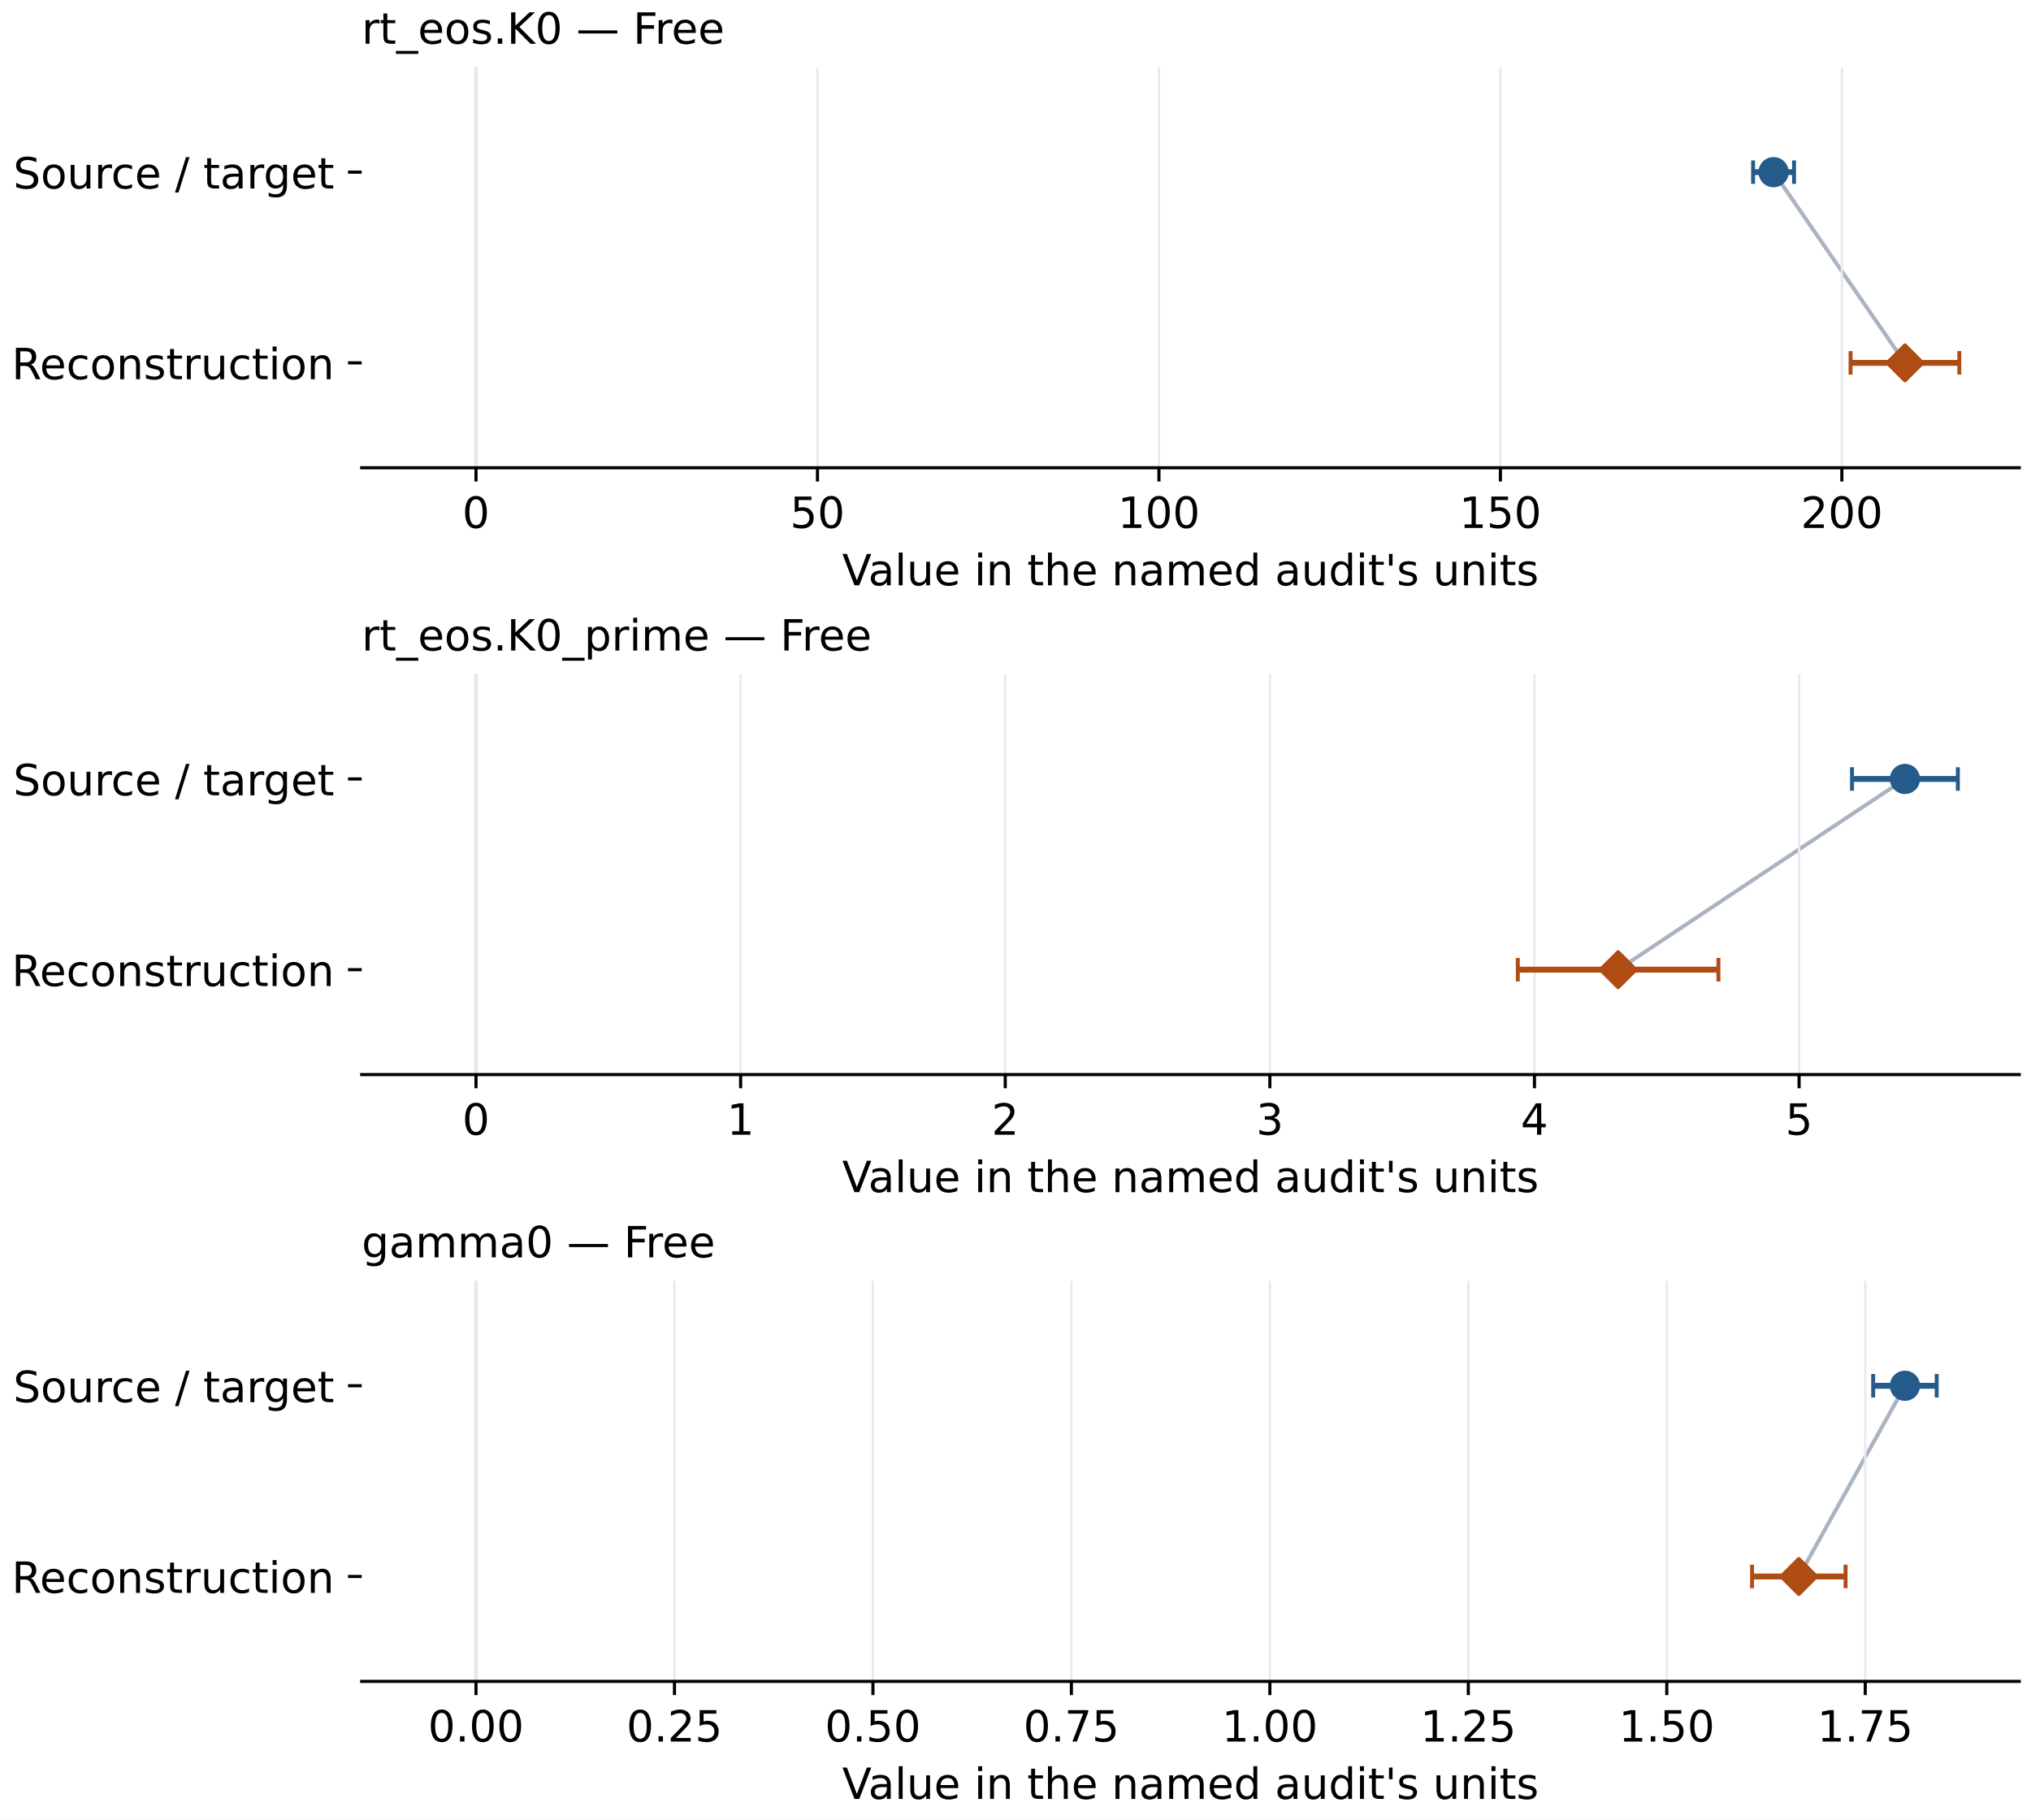
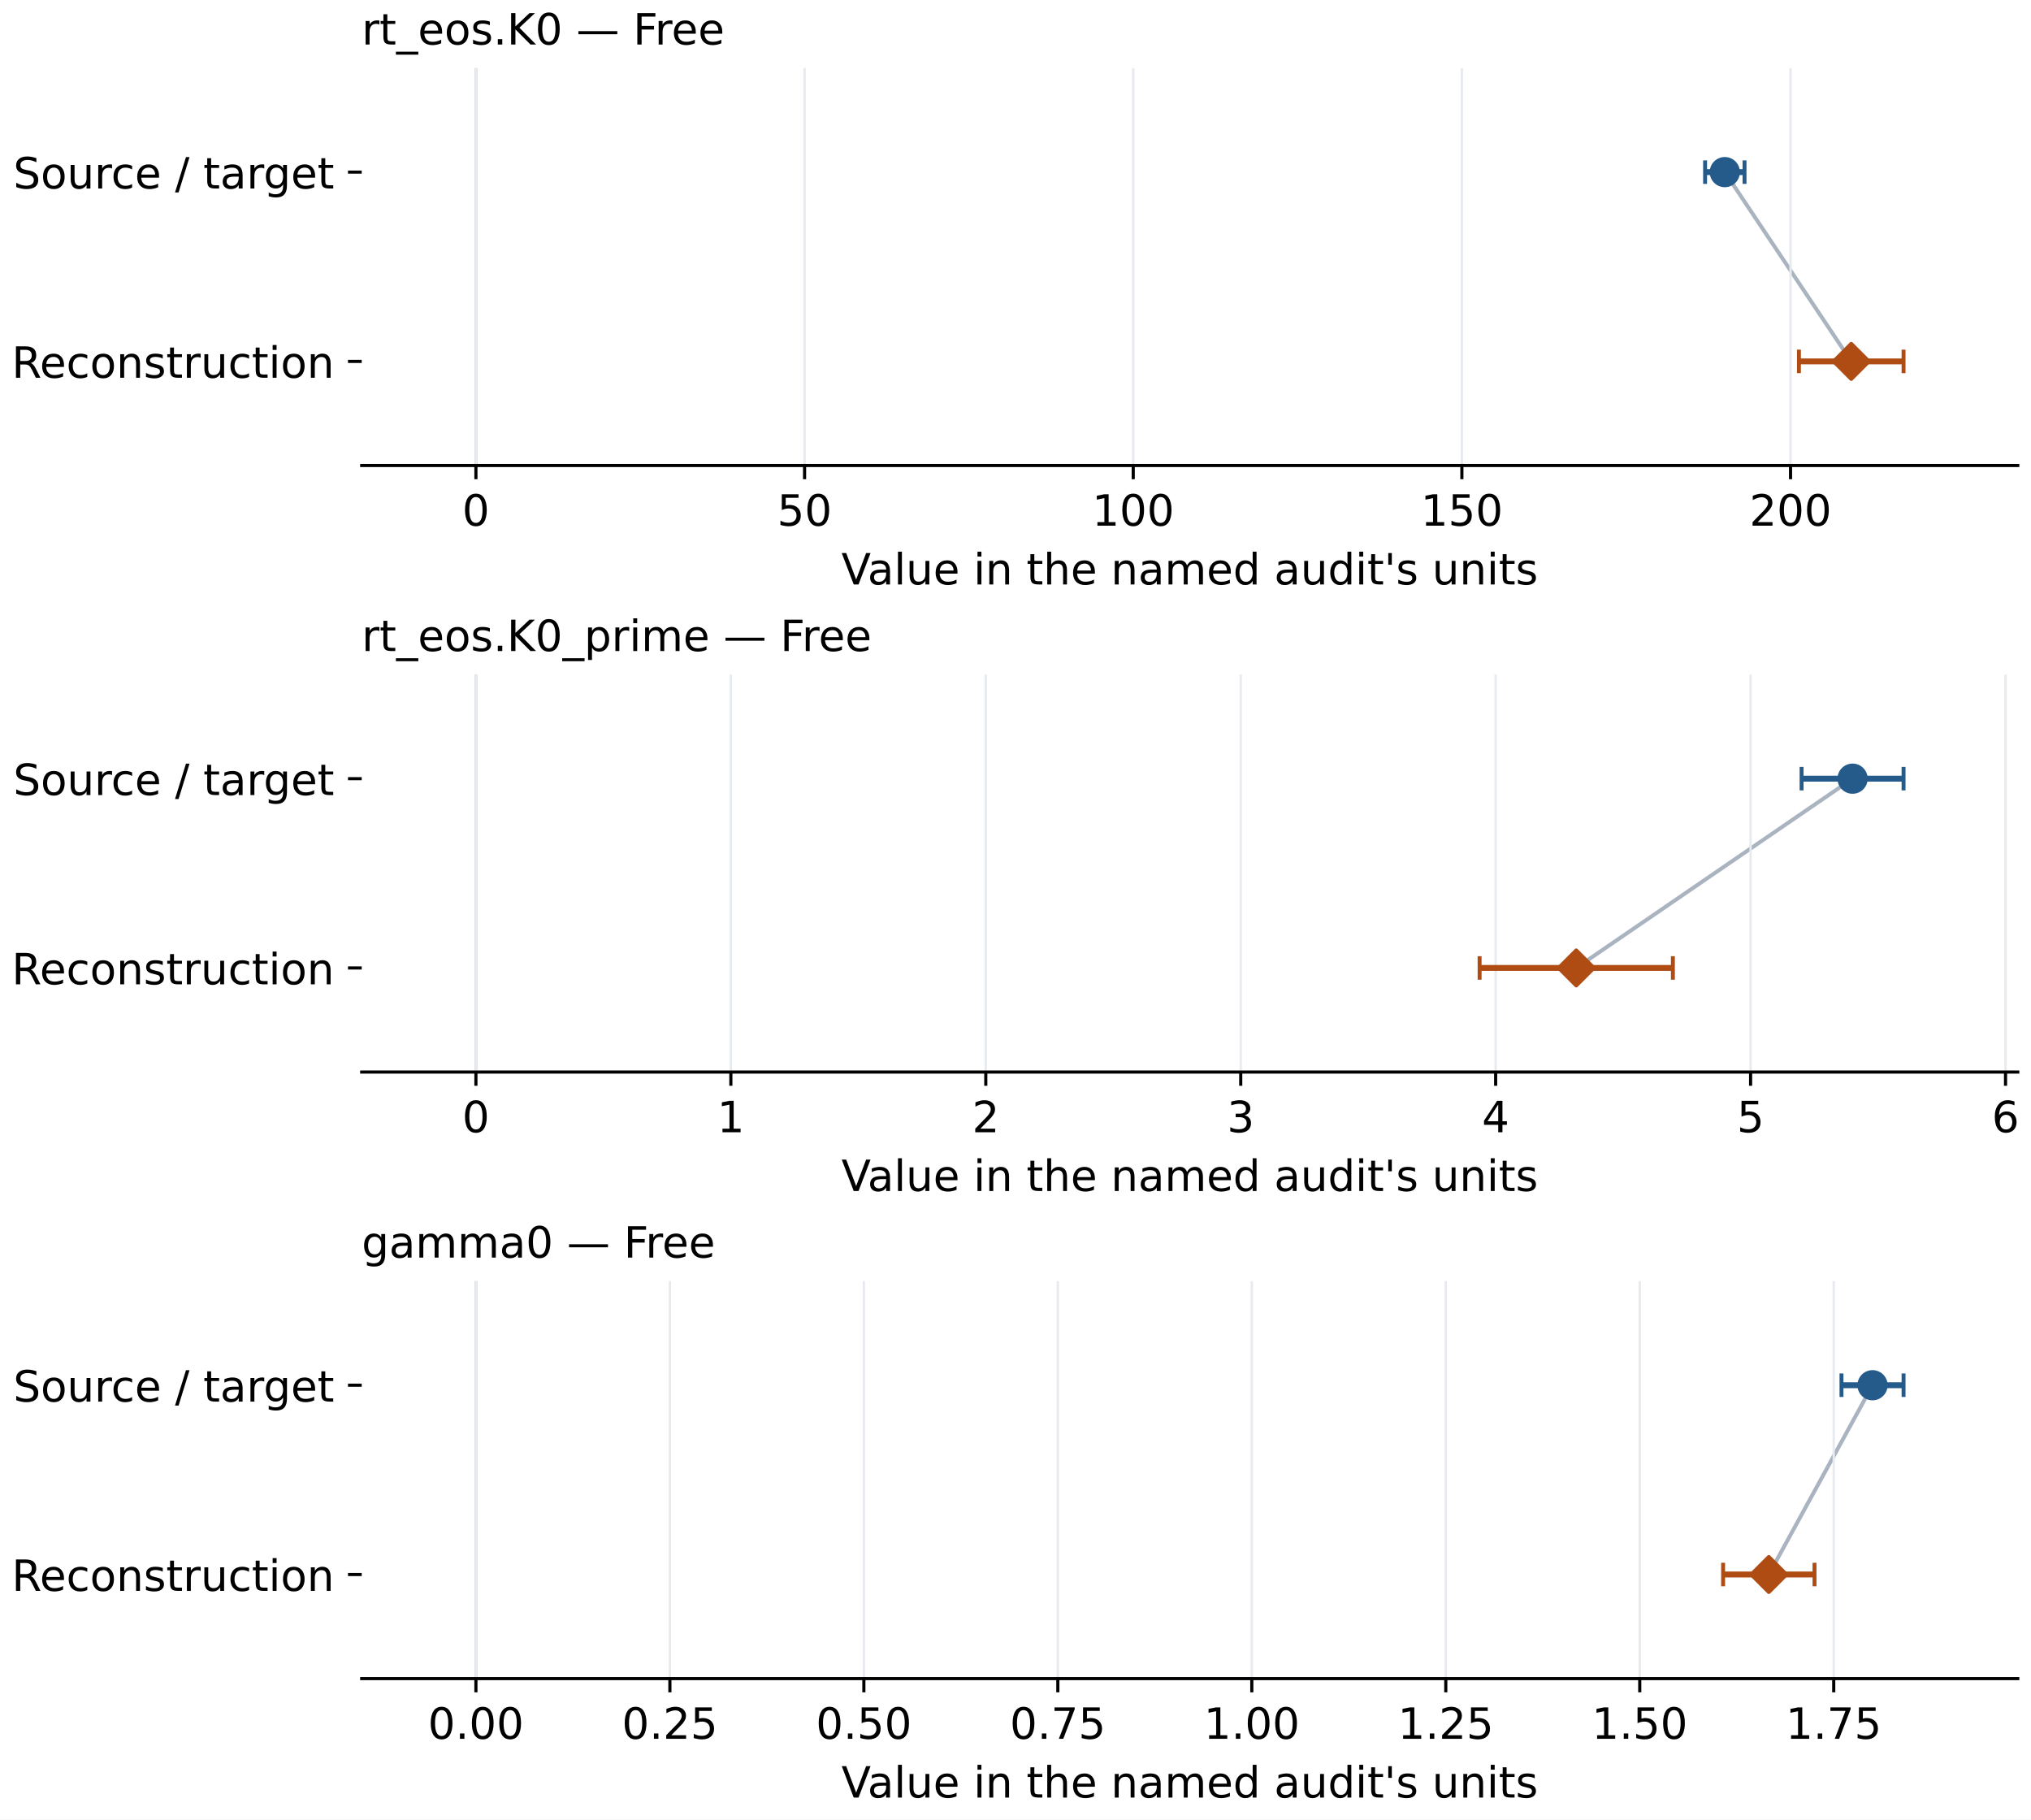
<svg xmlns="http://www.w3.org/2000/svg" xmlns:xlink="http://www.w3.org/1999/xlink" width="518.4pt" height="464.4pt" viewBox="0 0 518.4 464.4" version="1.1">
  <defs>
    <style type="text/css">*{stroke-linejoin: round; stroke-linecap: butt}</style>
  </defs>
  <g id="figure_1">
    <g id="patch_1">
      <path d="M 0 464.4 L 518.4 464.4 L 518.4 0 L 0 0 z " style="fill: #ffffff" />
    </g>
    <g id="axes_1">
      <g id="patch_2">
-         <path d="M 92.321 119.378 L 515.4 119.378 L 515.4 17.164 L 92.321 17.164 z " style="fill: #ffffff" />
+         <path d="M 92.323 118.799 L 515.023 118.799 L 515.023 17.358 L 92.323 17.358 z " style="fill: #ffffff" />
      </g>
      <g id="line2d_1">
-         <path d="M 121.499 119.378 L 121.499 17.164 " clip-path="url(#p6cbeafb67b)" style="fill: none; stroke: #c3cad2; stroke-width: 0.7; stroke-linecap: square" />
+         <path d="M 121.475 118.799 L 121.475 17.358 " clip-path="url(#pd4ea24ea9a)" style="fill: none; stroke: #c3cad2; stroke-width: 0.7; stroke-linecap: square" />
      </g>
      <g id="line2d_2">
-         <path d="M 452.693 43.935 L 486.222 92.608 " clip-path="url(#p6cbeafb67b)" style="fill: none; stroke: #aab4c0; stroke-linecap: square" />
+         <path d="M 440.246 43.926 L 472.517 92.231 " clip-path="url(#pd4ea24ea9a)" style="fill: none; stroke: #aab4c0; stroke-linecap: square" />
      </g>
      <g id="matplotlib.axis_1">
        <g id="xtick_1">
          <g id="line2d_3">
-             <path d="M 121.499 119.378 L 121.499 17.164 " clip-path="url(#p6cbeafb67b)" style="fill: none; stroke: #e7eaee; stroke-width: 0.6; stroke-linecap: square" />
+             <path d="M 121.475 118.799 L 121.475 17.358 " clip-path="url(#pd4ea24ea9a)" style="fill: none; stroke: #e7eaee; stroke-width: 0.6; stroke-linecap: square" />
          </g>
          <g id="line2d_4">
            <defs>
              <path id="mb45e14ee2d" d="M 0 0 L 0 3.5 " style="stroke: #000000; stroke-width: 0.8" />
            </defs>
            <g>
-               <use xlink:href="#mb45e14ee2d" x="121.499" y="119.378" style="stroke: #000000; stroke-width: 0.8" />
+               <use xlink:href="#mb45e14ee2d" x="121.475" y="118.799" style="stroke: #000000; stroke-width: 0.8" />
            </g>
          </g>
          <g id="text_1">
-             <text style="font: 11px 'DejaVu Sans', Arial, sans-serif; text-anchor: middle" x="121.499" y="134.737" transform="rotate(-0 121.4993 134.7367)">0</text>
+             <text style="font-size: 11px; font-family: 'DejaVu Sans', Arial, sans-serif; text-anchor: middle" x="121.475" y="134.156" transform="rotate(-0 121.4749 134.156)">0</text>
          </g>
        </g>
        <g id="xtick_2">
          <g id="line2d_5">
-             <path d="M 208.656 119.378 L 208.656 17.164 " clip-path="url(#p6cbeafb67b)" style="fill: none; stroke: #e7eaee; stroke-width: 0.6; stroke-linecap: square" />
+             <path d="M 205.362 118.799 L 205.362 17.358 " clip-path="url(#pd4ea24ea9a)" style="fill: none; stroke: #e7eaee; stroke-width: 0.6; stroke-linecap: square" />
          </g>
          <g id="line2d_6">
            <g>
-               <use xlink:href="#mb45e14ee2d" x="208.656" y="119.378" style="stroke: #000000; stroke-width: 0.8" />
+               <use xlink:href="#mb45e14ee2d" x="205.362" y="118.799" style="stroke: #000000; stroke-width: 0.8" />
            </g>
          </g>
          <g id="text_2">
-             <text style="font: 11px 'DejaVu Sans', Arial, sans-serif; text-anchor: middle" x="208.656" y="134.737" transform="rotate(-0 208.6556 134.7367)">50</text>
+             <text style="font-size: 11px; font-family: 'DejaVu Sans', Arial, sans-serif; text-anchor: middle" x="205.362" y="134.156" transform="rotate(-0 205.3621 134.156)">50</text>
          </g>
        </g>
        <g id="xtick_3">
          <g id="line2d_7">
-             <path d="M 295.812 119.378 L 295.812 17.164 " clip-path="url(#p6cbeafb67b)" style="fill: none; stroke: #e7eaee; stroke-width: 0.6; stroke-linecap: square" />
+             <path d="M 289.249 118.799 L 289.249 17.358 " clip-path="url(#pd4ea24ea9a)" style="fill: none; stroke: #e7eaee; stroke-width: 0.6; stroke-linecap: square" />
          </g>
          <g id="line2d_8">
            <g>
-               <use xlink:href="#mb45e14ee2d" x="295.812" y="119.378" style="stroke: #000000; stroke-width: 0.8" />
+               <use xlink:href="#mb45e14ee2d" x="289.249" y="118.799" style="stroke: #000000; stroke-width: 0.8" />
            </g>
          </g>
          <g id="text_3">
-             <text style="font: 11px 'DejaVu Sans', Arial, sans-serif; text-anchor: middle" x="295.812" y="134.737" transform="rotate(-0 295.8118 134.7367)">100</text>
+             <text style="font-size: 11px; font-family: 'DejaVu Sans', Arial, sans-serif; text-anchor: middle" x="289.249" y="134.156" transform="rotate(-0 289.2492 134.156)">100</text>
          </g>
        </g>
        <g id="xtick_4">
          <g id="line2d_9">
-             <path d="M 382.968 119.378 L 382.968 17.164 " clip-path="url(#p6cbeafb67b)" style="fill: none; stroke: #e7eaee; stroke-width: 0.6; stroke-linecap: square" />
+             <path d="M 373.136 118.799 L 373.136 17.358 " clip-path="url(#pd4ea24ea9a)" style="fill: none; stroke: #e7eaee; stroke-width: 0.6; stroke-linecap: square" />
          </g>
          <g id="line2d_10">
            <g>
-               <use xlink:href="#mb45e14ee2d" x="382.968" y="119.378" style="stroke: #000000; stroke-width: 0.8" />
+               <use xlink:href="#mb45e14ee2d" x="373.136" y="118.799" style="stroke: #000000; stroke-width: 0.8" />
            </g>
          </g>
          <g id="text_4">
-             <text style="font: 11px 'DejaVu Sans', Arial, sans-serif; text-anchor: middle" x="382.968" y="134.737" transform="rotate(-0 382.9681 134.7367)">150</text>
+             <text style="font-size: 11px; font-family: 'DejaVu Sans', Arial, sans-serif; text-anchor: middle" x="373.136" y="134.156" transform="rotate(-0 373.1364 134.156)">150</text>
          </g>
        </g>
        <g id="xtick_5">
          <g id="line2d_11">
-             <path d="M 470.124 119.378 L 470.124 17.164 " clip-path="url(#p6cbeafb67b)" style="fill: none; stroke: #e7eaee; stroke-width: 0.6; stroke-linecap: square" />
+             <path d="M 457.024 118.799 L 457.024 17.358 " clip-path="url(#pd4ea24ea9a)" style="fill: none; stroke: #e7eaee; stroke-width: 0.6; stroke-linecap: square" />
          </g>
          <g id="line2d_12">
            <g>
-               <use xlink:href="#mb45e14ee2d" x="470.124" y="119.378" style="stroke: #000000; stroke-width: 0.8" />
+               <use xlink:href="#mb45e14ee2d" x="457.024" y="118.799" style="stroke: #000000; stroke-width: 0.8" />
            </g>
          </g>
          <g id="text_5">
-             <text style="font: 11px 'DejaVu Sans', Arial, sans-serif; text-anchor: middle" x="470.124" y="134.737" transform="rotate(-0 470.1243 134.7367)">200</text>
+             <text style="font-size: 11px; font-family: 'DejaVu Sans', Arial, sans-serif; text-anchor: middle" x="457.024" y="134.156" transform="rotate(-0 457.0235 134.156)">200</text>
          </g>
        </g>
        <g id="text_6">
-           <text style="font: 11px 'DejaVu Sans', Arial, sans-serif; text-anchor: middle" x="303.861" y="149.383" transform="rotate(-0 303.8606 149.3826)">Value in the named audit's units</text>
+           <text style="font-size: 11px; font-family: 'DejaVu Sans', Arial, sans-serif; text-anchor: middle" x="303.673" y="149.157" transform="rotate(-0 303.6729 149.1569)">Value in the named audit's units</text>
        </g>
      </g>
      <g id="matplotlib.axis_2">
        <g id="ytick_1">
          <g id="line2d_13">
            <defs>
              <path id="m7f30f8d901" d="M 0 0 L -3.5 0 " style="stroke: #000000; stroke-width: 0.8" />
            </defs>
            <g>
-               <use xlink:href="#m7f30f8d901" x="92.321" y="92.608" style="stroke: #000000; stroke-width: 0.8" />
+               <use xlink:href="#m7f30f8d901" x="92.323" y="92.231" style="stroke: #000000; stroke-width: 0.8" />
            </g>
          </g>
          <g id="text_7">
-             <text style="font: 11px 'DejaVu Sans', Arial, sans-serif; text-anchor: end" x="85.321" y="96.787" transform="rotate(-0 85.32149 96.78719)">Reconstruction</text>
+             <text style="font-size: 11px; font-family: 'DejaVu Sans', Arial, sans-serif; text-anchor: end" x="85.323" y="96.41" transform="rotate(-0 85.32321 96.40989)">Reconstruction</text>
          </g>
        </g>
        <g id="ytick_2">
          <g id="line2d_14">
            <g>
-               <use xlink:href="#m7f30f8d901" x="92.321" y="43.935" style="stroke: #000000; stroke-width: 0.8" />
+               <use xlink:href="#m7f30f8d901" x="92.323" y="43.926" style="stroke: #000000; stroke-width: 0.8" />
            </g>
          </g>
          <g id="text_8">
-             <text style="font: 11px 'DejaVu Sans', Arial, sans-serif; text-anchor: end" x="85.321" y="48.114" transform="rotate(-0 85.32149 48.1138)">Source / target</text>
+             <text style="font-size: 11px; font-family: 'DejaVu Sans', Arial, sans-serif; text-anchor: end" x="85.323" y="48.104" transform="rotate(-0 85.32321 48.10424)">Source / target</text>
          </g>
        </g>
      </g>
      <g id="PathCollection_1">
        <defs>
          <path id="m5b1aaaca44" d="M 0 3.354 C 0.89 3.354 1.743 3.001 2.372 2.372 C 3.001 1.743 3.354 0.89 3.354 0 C 3.354 -0.89 3.001 -1.743 2.372 -2.372 C 1.743 -3.001 0.89 -3.354 0 -3.354 C -0.89 -3.354 -1.743 -3.001 -2.372 -2.372 C -3.001 -1.743 -3.354 -0.89 -3.354 0 C -3.354 0.89 -3.001 1.743 -2.372 2.372 C -1.743 3.001 -0.89 3.354 0 3.354 z " style="stroke: #245b8a" />
        </defs>
-         <g clip-path="url(#p6cbeafb67b)">
-           <use xlink:href="#m5b1aaaca44" x="452.693" y="43.935" style="fill: #245b8a; stroke: #245b8a" />
+         <g clip-path="url(#pd4ea24ea9a)">
+           <use xlink:href="#m5b1aaaca44" x="440.246" y="43.926" style="fill: #245b8a; stroke: #245b8a" />
        </g>
      </g>
      <g id="PathCollection_2">
        <defs>
          <path id="m79c71298e6" d="M -0 4.472 L 4.472 0 L 0 -4.472 L -4.472 -0 z " style="stroke: #ae4c14" />
        </defs>
-         <g clip-path="url(#p6cbeafb67b)">
-           <use xlink:href="#m79c71298e6" x="486.222" y="92.608" style="fill: #ae4c14; stroke: #ae4c14" />
+         <g clip-path="url(#pd4ea24ea9a)">
+           <use xlink:href="#m79c71298e6" x="472.517" y="92.231" style="fill: #ae4c14; stroke: #ae4c14" />
        </g>
      </g>
      <g id="LineCollection_1">
-         <path d="M 447.464 43.935 L 457.922 43.935 " clip-path="url(#p6cbeafb67b)" style="fill: none; stroke: #245b8a; stroke-width: 1.5" />
+         <path d="M 435.213 43.926 L 445.279 43.926 " clip-path="url(#pd4ea24ea9a)" style="fill: none; stroke: #245b8a; stroke-width: 1.5" />
      </g>
      <g id="line2d_15">
        <defs>
          <path id="m002537e231" d="M 0 3 L 0 -3 " style="stroke: #245b8a" />
        </defs>
-         <g clip-path="url(#p6cbeafb67b)">
-           <use xlink:href="#m002537e231" x="447.464" y="43.935" style="fill: #245b8a; stroke: #245b8a" />
+         <g clip-path="url(#pd4ea24ea9a)">
+           <use xlink:href="#m002537e231" x="435.213" y="43.926" style="fill: #245b8a; stroke: #245b8a" />
        </g>
      </g>
      <g id="line2d_16">
-         <g clip-path="url(#p6cbeafb67b)">
-           <use xlink:href="#m002537e231" x="457.922" y="43.935" style="fill: #245b8a; stroke: #245b8a" />
+         <g clip-path="url(#pd4ea24ea9a)">
+           <use xlink:href="#m002537e231" x="445.279" y="43.926" style="fill: #245b8a; stroke: #245b8a" />
        </g>
      </g>
      <g id="LineCollection_2">
-         <path d="M 472.348 92.608 L 500.096 92.608 " clip-path="url(#p6cbeafb67b)" style="fill: none; stroke: #ae4c14; stroke-width: 1.5" />
+         <path d="M 459.164 92.231 L 485.871 92.231 " clip-path="url(#pd4ea24ea9a)" style="fill: none; stroke: #ae4c14; stroke-width: 1.5" />
      </g>
      <g id="line2d_17">
        <defs>
          <path id="m3def4cd5cd" d="M 0 3 L 0 -3 " style="stroke: #ae4c14" />
        </defs>
-         <g clip-path="url(#p6cbeafb67b)">
-           <use xlink:href="#m3def4cd5cd" x="472.348" y="92.608" style="fill: #ae4c14; stroke: #ae4c14" />
+         <g clip-path="url(#pd4ea24ea9a)">
+           <use xlink:href="#m3def4cd5cd" x="459.164" y="92.231" style="fill: #ae4c14; stroke: #ae4c14" />
        </g>
      </g>
      <g id="line2d_18">
-         <g clip-path="url(#p6cbeafb67b)">
-           <use xlink:href="#m3def4cd5cd" x="500.096" y="92.608" style="fill: #ae4c14; stroke: #ae4c14" />
+         <g clip-path="url(#pd4ea24ea9a)">
+           <use xlink:href="#m3def4cd5cd" x="485.871" y="92.231" style="fill: #ae4c14; stroke: #ae4c14" />
        </g>
      </g>
      <g id="patch_3">
-         <path d="M 92.321 119.378 L 515.4 119.378 " style="fill: none; stroke: #000000; stroke-width: 0.8; stroke-linejoin: miter; stroke-linecap: square" />
+         <path d="M 92.323 118.799 L 515.023 118.799 " style="fill: none; stroke: #000000; stroke-width: 0.8; stroke-linejoin: miter; stroke-linecap: square" />
      </g>
      <g id="text_9">
-         <text style="font: 11px 'DejaVu Sans', Arial, sans-serif; text-anchor: start" x="92.321" y="11.164" transform="rotate(-0 92.32149 11.1643)">rt_eos.K0 — Free</text>
+         <text style="font-size: 11px; font-family: 'DejaVu Sans', Arial, sans-serif; text-anchor: start" x="92.323" y="11.358" transform="rotate(-0 92.32321 11.35766)">rt_eos.K0 — Free</text>
      </g>
    </g>
    <g id="axes_2">
      <g id="patch_4">
-         <path d="M 92.321 274.243 L 515.4 274.243 L 515.4 172.029 L 92.321 172.029 z " style="fill: #ffffff" />
+         <path d="M 92.323 273.599 L 515.023 273.599 L 515.023 172.158 L 92.323 172.158 z " style="fill: #ffffff" />
      </g>
      <g id="line2d_19">
-         <path d="M 121.499 274.243 L 121.499 172.029 " clip-path="url(#pafc6bb4dea)" style="fill: none; stroke: #c3cad2; stroke-width: 0.7; stroke-linecap: square" />
+         <path d="M 121.475 273.599 L 121.475 172.158 " clip-path="url(#pd9826bb436)" style="fill: none; stroke: #c3cad2; stroke-width: 0.7; stroke-linecap: square" />
      </g>
      <g id="line2d_20">
-         <path d="M 486.222 198.799 L 413.016 247.473 " clip-path="url(#pafc6bb4dea)" style="fill: none; stroke: #aab4c0; stroke-linecap: square" />
+         <path d="M 472.857 198.726 L 402.328 247.031 " clip-path="url(#pd9826bb436)" style="fill: none; stroke: #aab4c0; stroke-linecap: square" />
      </g>
      <g id="matplotlib.axis_3">
        <g id="xtick_6">
          <g id="line2d_21">
-             <path d="M 121.499 274.243 L 121.499 172.029 " clip-path="url(#pafc6bb4dea)" style="fill: none; stroke: #e7eaee; stroke-width: 0.6; stroke-linecap: square" />
+             <path d="M 121.475 273.599 L 121.475 172.158 " clip-path="url(#pd9826bb436)" style="fill: none; stroke: #e7eaee; stroke-width: 0.6; stroke-linecap: square" />
          </g>
          <g id="line2d_22">
            <g>
-               <use xlink:href="#mb45e14ee2d" x="121.499" y="274.243" style="stroke: #000000; stroke-width: 0.8" />
+               <use xlink:href="#mb45e14ee2d" x="121.475" y="273.599" style="stroke: #000000; stroke-width: 0.8" />
            </g>
          </g>
          <g id="text_10">
-             <text style="font: 11px 'DejaVu Sans', Arial, sans-serif; text-anchor: middle" x="121.499" y="289.601" transform="rotate(-0 121.4993 289.6014)">0</text>
+             <text style="font-size: 11px; font-family: 'DejaVu Sans', Arial, sans-serif; text-anchor: middle" x="121.475" y="288.957" transform="rotate(-0 121.4749 288.9566)">0</text>
          </g>
        </g>
        <g id="xtick_7">
          <g id="line2d_23">
-             <path d="M 189.041 274.243 L 189.041 172.029 " clip-path="url(#pafc6bb4dea)" style="fill: none; stroke: #e7eaee; stroke-width: 0.6; stroke-linecap: square" />
+             <path d="M 186.546 273.599 L 186.546 172.158 " clip-path="url(#pd9826bb436)" style="fill: none; stroke: #e7eaee; stroke-width: 0.6; stroke-linecap: square" />
          </g>
          <g id="line2d_24">
            <g>
-               <use xlink:href="#mb45e14ee2d" x="189.041" y="274.243" style="stroke: #000000; stroke-width: 0.8" />
+               <use xlink:href="#mb45e14ee2d" x="186.546" y="273.599" style="stroke: #000000; stroke-width: 0.8" />
            </g>
          </g>
          <g id="text_11">
-             <text style="font: 11px 'DejaVu Sans', Arial, sans-serif; text-anchor: middle" x="189.041" y="289.601" transform="rotate(-0 189.0405 289.6014)">1</text>
+             <text style="font-size: 11px; font-family: 'DejaVu Sans', Arial, sans-serif; text-anchor: middle" x="186.546" y="288.957" transform="rotate(-0 186.5456 288.9566)">1</text>
          </g>
        </g>
        <g id="xtick_8">
          <g id="line2d_25">
-             <path d="M 256.582 274.243 L 256.582 172.029 " clip-path="url(#pafc6bb4dea)" style="fill: none; stroke: #e7eaee; stroke-width: 0.6; stroke-linecap: square" />
+             <path d="M 251.616 273.599 L 251.616 172.158 " clip-path="url(#pd9826bb436)" style="fill: none; stroke: #e7eaee; stroke-width: 0.6; stroke-linecap: square" />
          </g>
          <g id="line2d_26">
            <g>
-               <use xlink:href="#mb45e14ee2d" x="256.582" y="274.243" style="stroke: #000000; stroke-width: 0.8" />
+               <use xlink:href="#mb45e14ee2d" x="251.616" y="273.599" style="stroke: #000000; stroke-width: 0.8" />
            </g>
          </g>
          <g id="text_12">
-             <text style="font: 11px 'DejaVu Sans', Arial, sans-serif; text-anchor: middle" x="256.582" y="289.601" transform="rotate(-0 256.5818 289.6014)">2</text>
+             <text style="font-size: 11px; font-family: 'DejaVu Sans', Arial, sans-serif; text-anchor: middle" x="251.616" y="288.957" transform="rotate(-0 251.6163 288.9566)">2</text>
          </g>
        </g>
        <g id="xtick_9">
          <g id="line2d_27">
-             <path d="M 324.123 274.243 L 324.123 172.029 " clip-path="url(#pafc6bb4dea)" style="fill: none; stroke: #e7eaee; stroke-width: 0.6; stroke-linecap: square" />
+             <path d="M 316.687 273.599 L 316.687 172.158 " clip-path="url(#pd9826bb436)" style="fill: none; stroke: #e7eaee; stroke-width: 0.6; stroke-linecap: square" />
          </g>
          <g id="line2d_28">
            <g>
-               <use xlink:href="#mb45e14ee2d" x="324.123" y="274.243" style="stroke: #000000; stroke-width: 0.8" />
+               <use xlink:href="#mb45e14ee2d" x="316.687" y="273.599" style="stroke: #000000; stroke-width: 0.8" />
            </g>
          </g>
          <g id="text_13">
-             <text style="font: 11px 'DejaVu Sans', Arial, sans-serif; text-anchor: middle" x="324.123" y="289.601" transform="rotate(-0 324.123 289.6014)">3</text>
+             <text style="font-size: 11px; font-family: 'DejaVu Sans', Arial, sans-serif; text-anchor: middle" x="316.687" y="288.957" transform="rotate(-0 316.6871 288.9566)">3</text>
          </g>
        </g>
        <g id="xtick_10">
          <g id="line2d_29">
-             <path d="M 391.664 274.243 L 391.664 172.029 " clip-path="url(#pafc6bb4dea)" style="fill: none; stroke: #e7eaee; stroke-width: 0.6; stroke-linecap: square" />
+             <path d="M 381.758 273.599 L 381.758 172.158 " clip-path="url(#pd9826bb436)" style="fill: none; stroke: #e7eaee; stroke-width: 0.6; stroke-linecap: square" />
          </g>
          <g id="line2d_30">
            <g>
-               <use xlink:href="#mb45e14ee2d" x="391.664" y="274.243" style="stroke: #000000; stroke-width: 0.8" />
+               <use xlink:href="#mb45e14ee2d" x="381.758" y="273.599" style="stroke: #000000; stroke-width: 0.8" />
            </g>
          </g>
          <g id="text_14">
-             <text style="font: 11px 'DejaVu Sans', Arial, sans-serif; text-anchor: middle" x="391.664" y="289.601" transform="rotate(-0 391.6642 289.6014)">4</text>
+             <text style="font-size: 11px; font-family: 'DejaVu Sans', Arial, sans-serif; text-anchor: middle" x="381.758" y="288.957" transform="rotate(-0 381.7578 288.9566)">4</text>
          </g>
        </g>
        <g id="xtick_11">
          <g id="line2d_31">
-             <path d="M 459.205 274.243 L 459.205 172.029 " clip-path="url(#pafc6bb4dea)" style="fill: none; stroke: #e7eaee; stroke-width: 0.6; stroke-linecap: square" />
+             <path d="M 446.829 273.599 L 446.829 172.158 " clip-path="url(#pd9826bb436)" style="fill: none; stroke: #e7eaee; stroke-width: 0.6; stroke-linecap: square" />
          </g>
          <g id="line2d_32">
            <g>
-               <use xlink:href="#mb45e14ee2d" x="459.205" y="274.243" style="stroke: #000000; stroke-width: 0.8" />
+               <use xlink:href="#mb45e14ee2d" x="446.829" y="273.599" style="stroke: #000000; stroke-width: 0.8" />
            </g>
          </g>
          <g id="text_15">
-             <text style="font: 11px 'DejaVu Sans', Arial, sans-serif; text-anchor: middle" x="459.205" y="289.601" transform="rotate(-0 459.2055 289.6014)">5</text>
-           </g>
-         </g>
-         <g id="text_16">
-           <text style="font: 11px 'DejaVu Sans', Arial, sans-serif; text-anchor: middle" x="303.861" y="304.247" transform="rotate(-0 303.8606 304.2474)">Value in the named audit's units</text>
+             <text style="font-size: 11px; font-family: 'DejaVu Sans', Arial, sans-serif; text-anchor: middle" x="446.829" y="288.957" transform="rotate(-0 446.8285 288.9566)">5</text>
+           </g>
+         </g>
+         <g id="xtick_12">
+           <g id="line2d_33">
+             <path d="M 511.899 273.599 L 511.899 172.158 " clip-path="url(#pd9826bb436)" style="fill: none; stroke: #e7eaee; stroke-width: 0.6; stroke-linecap: square" />
+           </g>
+           <g id="line2d_34">
+             <g>
+               <use xlink:href="#mb45e14ee2d" x="511.899" y="273.599" style="stroke: #000000; stroke-width: 0.8" />
+             </g>
+           </g>
+           <g id="text_16">
+             <text style="font-size: 11px; font-family: 'DejaVu Sans', Arial, sans-serif; text-anchor: middle" x="511.899" y="288.957" transform="rotate(-0 511.8992 288.9566)">6</text>
+           </g>
+         </g>
+         <g id="text_17">
+           <text style="font-size: 11px; font-family: 'DejaVu Sans', Arial, sans-serif; text-anchor: middle" x="303.673" y="303.957" transform="rotate(-0 303.6729 303.9575)">Value in the named audit's units</text>
        </g>
      </g>
      <g id="matplotlib.axis_4">
        <g id="ytick_3">
-           <g id="line2d_33">
-             <g>
-               <use xlink:href="#m7f30f8d901" x="92.321" y="247.473" style="stroke: #000000; stroke-width: 0.8" />
-             </g>
-           </g>
-           <g id="text_17">
-             <text style="font: 11px 'DejaVu Sans', Arial, sans-serif; text-anchor: end" x="85.321" y="251.652" transform="rotate(-0 85.32149 251.6519)">Reconstruction</text>
+           <g id="line2d_35">
+             <g>
+               <use xlink:href="#m7f30f8d901" x="92.323" y="247.031" style="stroke: #000000; stroke-width: 0.8" />
+             </g>
+           </g>
+           <g id="text_18">
+             <text style="font-size: 11px; font-family: 'DejaVu Sans', Arial, sans-serif; text-anchor: end" x="85.323" y="251.21" transform="rotate(-0 85.32321 251.2105)">Reconstruction</text>
          </g>
        </g>
        <g id="ytick_4">
-           <g id="line2d_34">
-             <g>
-               <use xlink:href="#m7f30f8d901" x="92.321" y="198.799" style="stroke: #000000; stroke-width: 0.8" />
-             </g>
-           </g>
-           <g id="text_18">
-             <text style="font: 11px 'DejaVu Sans', Arial, sans-serif; text-anchor: end" x="85.321" y="202.979" transform="rotate(-0 85.32149 202.9785)">Source / target</text>
+           <g id="line2d_36">
+             <g>
+               <use xlink:href="#m7f30f8d901" x="92.323" y="198.726" style="stroke: #000000; stroke-width: 0.8" />
+             </g>
+           </g>
+           <g id="text_19">
+             <text style="font-size: 11px; font-family: 'DejaVu Sans', Arial, sans-serif; text-anchor: end" x="85.323" y="202.905" transform="rotate(-0 85.32321 202.9048)">Source / target</text>
          </g>
        </g>
      </g>
      <g id="PathCollection_3">
-         <g clip-path="url(#pafc6bb4dea)">
-           <use xlink:href="#m5b1aaaca44" x="486.222" y="198.799" style="fill: #245b8a; stroke: #245b8a" />
+         <g clip-path="url(#pd9826bb436)">
+           <use xlink:href="#m5b1aaaca44" x="472.857" y="198.726" style="fill: #245b8a; stroke: #245b8a" />
        </g>
      </g>
      <g id="PathCollection_4">
-         <g clip-path="url(#pafc6bb4dea)">
-           <use xlink:href="#m79c71298e6" x="413.016" y="247.473" style="fill: #ae4c14; stroke: #ae4c14" />
+         <g clip-path="url(#pd9826bb436)">
+           <use xlink:href="#m79c71298e6" x="402.328" y="247.031" style="fill: #ae4c14; stroke: #ae4c14" />
        </g>
      </g>
      <g id="LineCollection_3">
-         <path d="M 472.714 198.799 L 499.73 198.799 " clip-path="url(#pafc6bb4dea)" style="fill: none; stroke: #245b8a; stroke-width: 1.5" />
-       </g>
-       <g id="line2d_35">
-         <g clip-path="url(#pafc6bb4dea)">
-           <use xlink:href="#m002537e231" x="472.714" y="198.799" style="fill: #245b8a; stroke: #245b8a" />
-         </g>
-       </g>
-       <g id="line2d_36">
-         <g clip-path="url(#pafc6bb4dea)">
-           <use xlink:href="#m002537e231" x="499.73" y="198.799" style="fill: #245b8a; stroke: #245b8a" />
+         <path d="M 459.843 198.726 L 485.871 198.726 " clip-path="url(#pd9826bb436)" style="fill: none; stroke: #245b8a; stroke-width: 1.5" />
+       </g>
+       <g id="line2d_37">
+         <g clip-path="url(#pd9826bb436)">
+           <use xlink:href="#m002537e231" x="459.843" y="198.726" style="fill: #245b8a; stroke: #245b8a" />
+         </g>
+       </g>
+       <g id="line2d_38">
+         <g clip-path="url(#pd9826bb436)">
+           <use xlink:href="#m002537e231" x="485.871" y="198.726" style="fill: #245b8a; stroke: #245b8a" />
        </g>
      </g>
      <g id="LineCollection_4">
-         <path d="M 387.413 247.473 L 438.619 247.473 " clip-path="url(#pafc6bb4dea)" style="fill: none; stroke: #ae4c14; stroke-width: 1.5" />
-       </g>
-       <g id="line2d_37">
-         <g clip-path="url(#pafc6bb4dea)">
-           <use xlink:href="#m3def4cd5cd" x="387.413" y="247.473" style="fill: #ae4c14; stroke: #ae4c14" />
-         </g>
-       </g>
-       <g id="line2d_38">
-         <g clip-path="url(#pafc6bb4dea)">
-           <use xlink:href="#m3def4cd5cd" x="438.619" y="247.473" style="fill: #ae4c14; stroke: #ae4c14" />
+         <path d="M 377.662 247.031 L 426.995 247.031 " clip-path="url(#pd9826bb436)" style="fill: none; stroke: #ae4c14; stroke-width: 1.5" />
+       </g>
+       <g id="line2d_39">
+         <g clip-path="url(#pd9826bb436)">
+           <use xlink:href="#m3def4cd5cd" x="377.662" y="247.031" style="fill: #ae4c14; stroke: #ae4c14" />
+         </g>
+       </g>
+       <g id="line2d_40">
+         <g clip-path="url(#pd9826bb436)">
+           <use xlink:href="#m3def4cd5cd" x="426.995" y="247.031" style="fill: #ae4c14; stroke: #ae4c14" />
        </g>
      </g>
      <g id="patch_5">
-         <path d="M 92.321 274.243 L 515.4 274.243 " style="fill: none; stroke: #000000; stroke-width: 0.8; stroke-linejoin: miter; stroke-linecap: square" />
-       </g>
-       <g id="text_19">
-         <text style="font: 11px 'DejaVu Sans', Arial, sans-serif; text-anchor: start" x="92.321" y="166.029" transform="rotate(-0 92.32149 166.029)">rt_eos.K0_prime — Free</text>
+         <path d="M 92.323 273.599 L 515.023 273.599 " style="fill: none; stroke: #000000; stroke-width: 0.8; stroke-linejoin: miter; stroke-linecap: square" />
+       </g>
+       <g id="text_20">
+         <text style="font-size: 11px; font-family: 'DejaVu Sans', Arial, sans-serif; text-anchor: start" x="92.323" y="166.158" transform="rotate(-0 92.32321 166.1582)">rt_eos.K0_prime — Free</text>
      </g>
    </g>
    <g id="axes_3">
      <g id="patch_6">
-         <path d="M 92.321 429.108 L 515.4 429.108 L 515.4 326.894 L 92.321 326.894 z " style="fill: #ffffff" />
-       </g>
-       <g id="line2d_39">
-         <path d="M 121.499 429.108 L 121.499 326.894 " clip-path="url(#pb42b140020)" style="fill: none; stroke: #c3cad2; stroke-width: 0.7; stroke-linecap: square" />
-       </g>
-       <g id="line2d_40">
-         <path d="M 486.222 353.664 L 459.139 402.338 " clip-path="url(#pb42b140020)" style="fill: none; stroke: #aab4c0; stroke-linecap: square" />
+         <path d="M 92.323 428.399 L 515.023 428.399 L 515.023 326.958 L 92.323 326.958 z " style="fill: #ffffff" />
+       </g>
+       <g id="line2d_41">
+         <path d="M 121.475 428.399 L 121.475 326.958 " clip-path="url(#pc6bcae0340)" style="fill: none; stroke: #c3cad2; stroke-width: 0.7; stroke-linecap: square" />
+       </g>
+       <g id="line2d_42">
+         <path d="M 477.949 353.526 L 451.478 401.831 " clip-path="url(#pc6bcae0340)" style="fill: none; stroke: #aab4c0; stroke-linecap: square" />
      </g>
      <g id="matplotlib.axis_5">
-         <g id="xtick_12">
-           <g id="line2d_41">
-             <path d="M 121.499 429.108 L 121.499 326.894 " clip-path="url(#pb42b140020)" style="fill: none; stroke: #e7eaee; stroke-width: 0.6; stroke-linecap: square" />
-           </g>
-           <g id="line2d_42">
-             <g>
-               <use xlink:href="#mb45e14ee2d" x="121.499" y="429.108" style="stroke: #000000; stroke-width: 0.8" />
-             </g>
-           </g>
-           <g id="text_20">
-             <text style="font: 11px 'DejaVu Sans', Arial, sans-serif; text-anchor: middle" x="121.499" y="444.466" transform="rotate(-0 121.4993 444.4662)">0.00</text>
-           </g>
-         </g>
        <g id="xtick_13">
          <g id="line2d_43">
-             <path d="M 172.155 429.108 L 172.155 326.894 " clip-path="url(#pb42b140020)" style="fill: none; stroke: #e7eaee; stroke-width: 0.6; stroke-linecap: square" />
+             <path d="M 121.475 428.399 L 121.475 326.958 " clip-path="url(#pc6bcae0340)" style="fill: none; stroke: #e7eaee; stroke-width: 0.6; stroke-linecap: square" />
          </g>
          <g id="line2d_44">
            <g>
-               <use xlink:href="#mb45e14ee2d" x="172.155" y="429.108" style="stroke: #000000; stroke-width: 0.8" />
+               <use xlink:href="#mb45e14ee2d" x="121.475" y="428.399" style="stroke: #000000; stroke-width: 0.8" />
            </g>
          </g>
          <g id="text_21">
-             <text style="font: 11px 'DejaVu Sans', Arial, sans-serif; text-anchor: middle" x="172.155" y="444.466" transform="rotate(-0 172.1552 444.4662)">0.25</text>
+             <text style="font-size: 11px; font-family: 'DejaVu Sans', Arial, sans-serif; text-anchor: middle" x="121.475" y="443.756" transform="rotate(-0 121.4749 443.7563)">0.00</text>
          </g>
        </g>
        <g id="xtick_14">
          <g id="line2d_45">
-             <path d="M 222.811 429.108 L 222.811 326.894 " clip-path="url(#pb42b140020)" style="fill: none; stroke: #e7eaee; stroke-width: 0.6; stroke-linecap: square" />
+             <path d="M 170.985 428.399 L 170.985 326.958 " clip-path="url(#pc6bcae0340)" style="fill: none; stroke: #e7eaee; stroke-width: 0.6; stroke-linecap: square" />
          </g>
          <g id="line2d_46">
            <g>
-               <use xlink:href="#mb45e14ee2d" x="222.811" y="429.108" style="stroke: #000000; stroke-width: 0.8" />
+               <use xlink:href="#mb45e14ee2d" x="170.985" y="428.399" style="stroke: #000000; stroke-width: 0.8" />
            </g>
          </g>
          <g id="text_22">
-             <text style="font: 11px 'DejaVu Sans', Arial, sans-serif; text-anchor: middle" x="222.811" y="444.466" transform="rotate(-0 222.8111 444.4662)">0.50</text>
+             <text style="font-size: 11px; font-family: 'DejaVu Sans', Arial, sans-serif; text-anchor: middle" x="170.985" y="443.756" transform="rotate(-0 170.9852 443.7563)">0.25</text>
          </g>
        </g>
        <g id="xtick_15">
          <g id="line2d_47">
-             <path d="M 273.467 429.108 L 273.467 326.894 " clip-path="url(#pb42b140020)" style="fill: none; stroke: #e7eaee; stroke-width: 0.6; stroke-linecap: square" />
+             <path d="M 220.496 428.399 L 220.496 326.958 " clip-path="url(#pc6bcae0340)" style="fill: none; stroke: #e7eaee; stroke-width: 0.6; stroke-linecap: square" />
          </g>
          <g id="line2d_48">
            <g>
-               <use xlink:href="#mb45e14ee2d" x="273.467" y="429.108" style="stroke: #000000; stroke-width: 0.8" />
+               <use xlink:href="#mb45e14ee2d" x="220.496" y="428.399" style="stroke: #000000; stroke-width: 0.8" />
            </g>
          </g>
          <g id="text_23">
-             <text style="font: 11px 'DejaVu Sans', Arial, sans-serif; text-anchor: middle" x="273.467" y="444.466" transform="rotate(-0 273.4671 444.4662)">0.75</text>
+             <text style="font-size: 11px; font-family: 'DejaVu Sans', Arial, sans-serif; text-anchor: middle" x="220.496" y="443.756" transform="rotate(-0 220.4956 443.7563)">0.50</text>
          </g>
        </g>
        <g id="xtick_16">
          <g id="line2d_49">
-             <path d="M 324.123 429.108 L 324.123 326.894 " clip-path="url(#pb42b140020)" style="fill: none; stroke: #e7eaee; stroke-width: 0.6; stroke-linecap: square" />
+             <path d="M 270.006 428.399 L 270.006 326.958 " clip-path="url(#pc6bcae0340)" style="fill: none; stroke: #e7eaee; stroke-width: 0.6; stroke-linecap: square" />
          </g>
          <g id="line2d_50">
            <g>
-               <use xlink:href="#mb45e14ee2d" x="324.123" y="429.108" style="stroke: #000000; stroke-width: 0.8" />
+               <use xlink:href="#mb45e14ee2d" x="270.006" y="428.399" style="stroke: #000000; stroke-width: 0.8" />
            </g>
          </g>
          <g id="text_24">
-             <text style="font: 11px 'DejaVu Sans', Arial, sans-serif; text-anchor: middle" x="324.123" y="444.466" transform="rotate(-0 324.123 444.4662)">1.00</text>
+             <text style="font-size: 11px; font-family: 'DejaVu Sans', Arial, sans-serif; text-anchor: middle" x="270.006" y="443.756" transform="rotate(-0 270.0059 443.7563)">0.75</text>
          </g>
        </g>
        <g id="xtick_17">
          <g id="line2d_51">
-             <path d="M 374.779 429.108 L 374.779 326.894 " clip-path="url(#pb42b140020)" style="fill: none; stroke: #e7eaee; stroke-width: 0.6; stroke-linecap: square" />
+             <path d="M 319.516 428.399 L 319.516 326.958 " clip-path="url(#pc6bcae0340)" style="fill: none; stroke: #e7eaee; stroke-width: 0.6; stroke-linecap: square" />
          </g>
          <g id="line2d_52">
            <g>
-               <use xlink:href="#mb45e14ee2d" x="374.779" y="429.108" style="stroke: #000000; stroke-width: 0.8" />
+               <use xlink:href="#mb45e14ee2d" x="319.516" y="428.399" style="stroke: #000000; stroke-width: 0.8" />
            </g>
          </g>
          <g id="text_25">
-             <text style="font: 11px 'DejaVu Sans', Arial, sans-serif; text-anchor: middle" x="374.779" y="444.466" transform="rotate(-0 374.7789 444.4662)">1.25</text>
+             <text style="font-size: 11px; font-family: 'DejaVu Sans', Arial, sans-serif; text-anchor: middle" x="319.516" y="443.756" transform="rotate(-0 319.5162 443.7563)">1.00</text>
          </g>
        </g>
        <g id="xtick_18">
          <g id="line2d_53">
-             <path d="M 425.435 429.108 L 425.435 326.894 " clip-path="url(#pb42b140020)" style="fill: none; stroke: #e7eaee; stroke-width: 0.6; stroke-linecap: square" />
+             <path d="M 369.027 428.399 L 369.027 326.958 " clip-path="url(#pc6bcae0340)" style="fill: none; stroke: #e7eaee; stroke-width: 0.6; stroke-linecap: square" />
          </g>
          <g id="line2d_54">
            <g>
-               <use xlink:href="#mb45e14ee2d" x="425.435" y="429.108" style="stroke: #000000; stroke-width: 0.8" />
+               <use xlink:href="#mb45e14ee2d" x="369.027" y="428.399" style="stroke: #000000; stroke-width: 0.8" />
            </g>
          </g>
          <g id="text_26">
-             <text style="font: 11px 'DejaVu Sans', Arial, sans-serif; text-anchor: middle" x="425.435" y="444.466" transform="rotate(-0 425.4348 444.4662)">1.50</text>
+             <text style="font-size: 11px; font-family: 'DejaVu Sans', Arial, sans-serif; text-anchor: middle" x="369.027" y="443.756" transform="rotate(-0 369.0266 443.7563)">1.25</text>
          </g>
        </g>
        <g id="xtick_19">
          <g id="line2d_55">
-             <path d="M 476.091 429.108 L 476.091 326.894 " clip-path="url(#pb42b140020)" style="fill: none; stroke: #e7eaee; stroke-width: 0.6; stroke-linecap: square" />
+             <path d="M 418.537 428.399 L 418.537 326.958 " clip-path="url(#pc6bcae0340)" style="fill: none; stroke: #e7eaee; stroke-width: 0.6; stroke-linecap: square" />
          </g>
          <g id="line2d_56">
            <g>
-               <use xlink:href="#mb45e14ee2d" x="476.091" y="429.108" style="stroke: #000000; stroke-width: 0.8" />
+               <use xlink:href="#mb45e14ee2d" x="418.537" y="428.399" style="stroke: #000000; stroke-width: 0.8" />
            </g>
          </g>
          <g id="text_27">
-             <text style="font: 11px 'DejaVu Sans', Arial, sans-serif; text-anchor: middle" x="476.091" y="444.466" transform="rotate(-0 476.0908 444.4662)">1.75</text>
-           </g>
-         </g>
-         <g id="text_28">
-           <text style="font: 11px 'DejaVu Sans', Arial, sans-serif; text-anchor: middle" x="303.861" y="459.112" transform="rotate(-0 303.8606 459.1121)">Value in the named audit's units</text>
+             <text style="font-size: 11px; font-family: 'DejaVu Sans', Arial, sans-serif; text-anchor: middle" x="418.537" y="443.756" transform="rotate(-0 418.5369 443.7563)">1.50</text>
+           </g>
+         </g>
+         <g id="xtick_20">
+           <g id="line2d_57">
+             <path d="M 468.047 428.399 L 468.047 326.958 " clip-path="url(#pc6bcae0340)" style="fill: none; stroke: #e7eaee; stroke-width: 0.6; stroke-linecap: square" />
+           </g>
+           <g id="line2d_58">
+             <g>
+               <use xlink:href="#mb45e14ee2d" x="468.047" y="428.399" style="stroke: #000000; stroke-width: 0.8" />
+             </g>
+           </g>
+           <g id="text_28">
+             <text style="font-size: 11px; font-family: 'DejaVu Sans', Arial, sans-serif; text-anchor: middle" x="468.047" y="443.756" transform="rotate(-0 468.0472 443.7563)">1.75</text>
+           </g>
+         </g>
+         <g id="text_29">
+           <text style="font-size: 11px; font-family: 'DejaVu Sans', Arial, sans-serif; text-anchor: middle" x="303.673" y="458.757" transform="rotate(-0 303.6729 458.7572)">Value in the named audit's units</text>
        </g>
      </g>
      <g id="matplotlib.axis_6">
        <g id="ytick_5">
-           <g id="line2d_57">
-             <g>
-               <use xlink:href="#m7f30f8d901" x="92.321" y="402.338" style="stroke: #000000; stroke-width: 0.8" />
-             </g>
-           </g>
-           <g id="text_29">
-             <text style="font: 11px 'DejaVu Sans', Arial, sans-serif; text-anchor: end" x="85.321" y="406.517" transform="rotate(-0 85.32149 406.5167)">Reconstruction</text>
+           <g id="line2d_59">
+             <g>
+               <use xlink:href="#m7f30f8d901" x="92.323" y="401.831" style="stroke: #000000; stroke-width: 0.8" />
+             </g>
+           </g>
+           <g id="text_30">
+             <text style="font-size: 11px; font-family: 'DejaVu Sans', Arial, sans-serif; text-anchor: end" x="85.323" y="406.01" transform="rotate(-0 85.32321 406.0102)">Reconstruction</text>
          </g>
        </g>
        <g id="ytick_6">
-           <g id="line2d_58">
-             <g>
-               <use xlink:href="#m7f30f8d901" x="92.321" y="353.664" style="stroke: #000000; stroke-width: 0.8" />
-             </g>
-           </g>
-           <g id="text_30">
-             <text style="font: 11px 'DejaVu Sans', Arial, sans-serif; text-anchor: end" x="85.321" y="357.843" transform="rotate(-0 85.32149 357.8433)">Source / target</text>
+           <g id="line2d_60">
+             <g>
+               <use xlink:href="#m7f30f8d901" x="92.323" y="353.526" style="stroke: #000000; stroke-width: 0.8" />
+             </g>
+           </g>
+           <g id="text_31">
+             <text style="font-size: 11px; font-family: 'DejaVu Sans', Arial, sans-serif; text-anchor: end" x="85.323" y="357.705" transform="rotate(-0 85.32321 357.7045)">Source / target</text>
          </g>
        </g>
      </g>
      <g id="PathCollection_5">
-         <g clip-path="url(#pb42b140020)">
-           <use xlink:href="#m5b1aaaca44" x="486.222" y="353.664" style="fill: #245b8a; stroke: #245b8a" />
+         <g clip-path="url(#pc6bcae0340)">
+           <use xlink:href="#m5b1aaaca44" x="477.949" y="353.526" style="fill: #245b8a; stroke: #245b8a" />
        </g>
      </g>
      <g id="PathCollection_6">
-         <g clip-path="url(#pb42b140020)">
-           <use xlink:href="#m79c71298e6" x="459.139" y="402.338" style="fill: #ae4c14; stroke: #ae4c14" />
+         <g clip-path="url(#pc6bcae0340)">
+           <use xlink:href="#m79c71298e6" x="451.478" y="401.831" style="fill: #ae4c14; stroke: #ae4c14" />
        </g>
      </g>
      <g id="LineCollection_5">
-         <path d="M 478.117 353.664 L 494.327 353.664 " clip-path="url(#pb42b140020)" style="fill: none; stroke: #245b8a; stroke-width: 1.5" />
-       </g>
-       <g id="line2d_59">
-         <g clip-path="url(#pb42b140020)">
-           <use xlink:href="#m002537e231" x="478.117" y="353.664" style="fill: #245b8a; stroke: #245b8a" />
-         </g>
-       </g>
-       <g id="line2d_60">
-         <g clip-path="url(#pb42b140020)">
-           <use xlink:href="#m002537e231" x="494.327" y="353.664" style="fill: #245b8a; stroke: #245b8a" />
+         <path d="M 470.028 353.526 L 485.871 353.526 " clip-path="url(#pc6bcae0340)" style="fill: none; stroke: #245b8a; stroke-width: 1.5" />
+       </g>
+       <g id="line2d_61">
+         <g clip-path="url(#pc6bcae0340)">
+           <use xlink:href="#m002537e231" x="470.028" y="353.526" style="fill: #245b8a; stroke: #245b8a" />
+         </g>
+       </g>
+       <g id="line2d_62">
+         <g clip-path="url(#pc6bcae0340)">
+           <use xlink:href="#m002537e231" x="485.871" y="353.526" style="fill: #245b8a; stroke: #245b8a" />
        </g>
      </g>
      <g id="LineCollection_6">
-         <path d="M 447.203 402.338 L 471.074 402.338 " clip-path="url(#pb42b140020)" style="fill: none; stroke: #ae4c14; stroke-width: 1.5" />
-       </g>
-       <g id="line2d_61">
-         <g clip-path="url(#pb42b140020)">
-           <use xlink:href="#m3def4cd5cd" x="447.203" y="402.338" style="fill: #ae4c14; stroke: #ae4c14" />
-         </g>
-       </g>
-       <g id="line2d_62">
-         <g clip-path="url(#pb42b140020)">
-           <use xlink:href="#m3def4cd5cd" x="471.074" y="402.338" style="fill: #ae4c14; stroke: #ae4c14" />
+         <path d="M 439.813 401.831 L 463.144 401.831 " clip-path="url(#pc6bcae0340)" style="fill: none; stroke: #ae4c14; stroke-width: 1.5" />
+       </g>
+       <g id="line2d_63">
+         <g clip-path="url(#pc6bcae0340)">
+           <use xlink:href="#m3def4cd5cd" x="439.813" y="401.831" style="fill: #ae4c14; stroke: #ae4c14" />
+         </g>
+       </g>
+       <g id="line2d_64">
+         <g clip-path="url(#pc6bcae0340)">
+           <use xlink:href="#m3def4cd5cd" x="463.144" y="401.831" style="fill: #ae4c14; stroke: #ae4c14" />
        </g>
      </g>
      <g id="patch_7">
-         <path d="M 92.321 429.108 L 515.4 429.108 " style="fill: none; stroke: #000000; stroke-width: 0.8; stroke-linejoin: miter; stroke-linecap: square" />
-       </g>
-       <g id="text_31">
-         <text style="font: 11px 'DejaVu Sans', Arial, sans-serif; text-anchor: start" x="92.321" y="320.894" transform="rotate(-0 92.32149 320.8938)">gamma0 — Free</text>
+         <path d="M 92.323 428.399 L 515.023 428.399 " style="fill: none; stroke: #000000; stroke-width: 0.8; stroke-linejoin: miter; stroke-linecap: square" />
+       </g>
+       <g id="text_32">
+         <text style="font-size: 11px; font-family: 'DejaVu Sans', Arial, sans-serif; text-anchor: start" x="92.323" y="320.958" transform="rotate(-0 92.32321 320.9579)">gamma0 — Free</text>
      </g>
    </g>
  </g>
  <defs>
-     <clipPath id="p6cbeafb67b">
-       <rect x="92.321" y="17.164" width="423.078" height="102.214" />
+     <clipPath id="pd4ea24ea9a">
+       <rect x="92.323" y="17.358" width="422.699" height="101.441" />
    </clipPath>
-     <clipPath id="pafc6bb4dea">
-       <rect x="92.321" y="172.029" width="423.078" height="102.214" />
+     <clipPath id="pd9826bb436">
+       <rect x="92.323" y="172.158" width="422.699" height="101.441" />
    </clipPath>
-     <clipPath id="pb42b140020">
-       <rect x="92.321" y="326.894" width="423.078" height="102.214" />
+     <clipPath id="pc6bcae0340">
+       <rect x="92.323" y="326.958" width="422.699" height="101.441" />
    </clipPath>
  </defs>
</svg>
